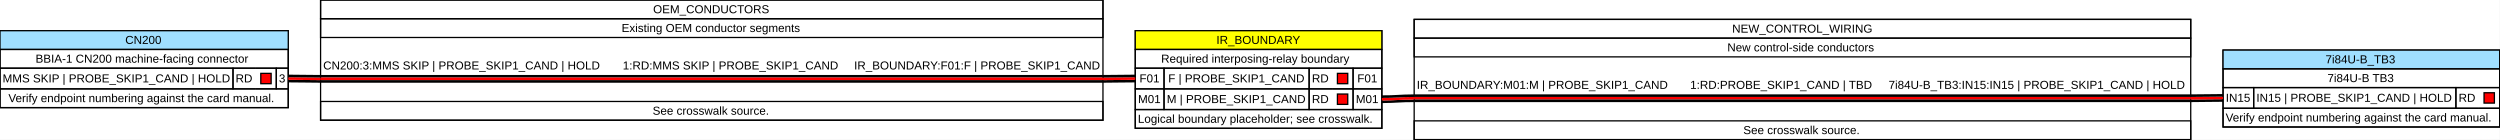
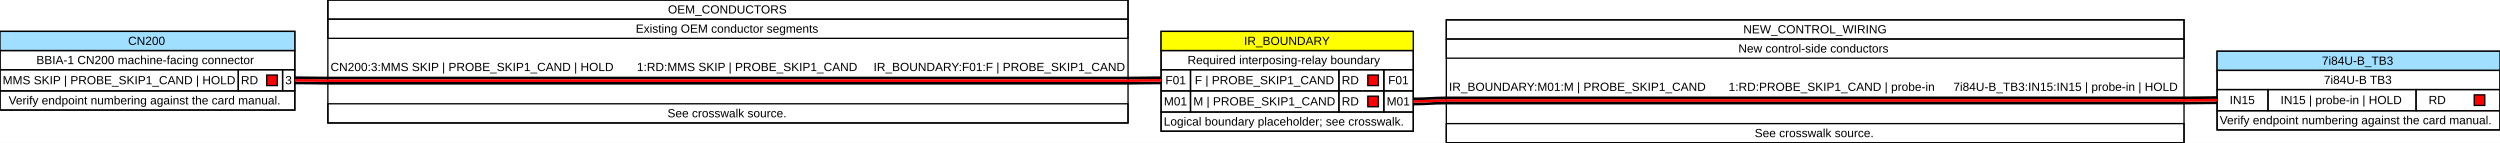
- <svg xmlns="http://www.w3.org/2000/svg" width="1934pt" height="108pt" viewBox="0.00 0.00 1934.00 108.00">
+ <svg xmlns="http://www.w3.org/2000/svg" width="1891pt" height="108pt" viewBox="0.00 0.00 1891.00 108.00">
  <g id="graph0" class="graph" transform="scale(1 1) rotate(0) translate(0 108)">
-     <polygon fill="#ffffff" stroke="none" points="0,0 0,-108 1933.75,-108 1933.75,0 0,0" />
+     <polygon fill="#ffffff" stroke="none" points="0,0 0,-108 1891,-108 1891,0 0,0" />
    <g id="node1" class="node">
      <polygon fill="#ffffff" stroke="black" points="223,-84.25 0,-84.25 0,-24.75 223,-24.75 223,-84.25" />
      <polygon fill="#a0dfff" stroke="none" points="0,-69.75 0,-84.25 223,-84.25 223,-69.75 0,-69.75" />
      <polygon fill="none" stroke="black" points="0,-69.75 0,-84.25 223,-84.25 223,-69.75 0,-69.75" />
      <text xml:space="preserve" text-anchor="start" x="96.88" y="-74" font-family="Arial" font-size="9.00">CN200</text>
      <polygon fill="none" stroke="black" points="0,-55.25 0,-69.75 223,-69.75 223,-55.25 0,-55.25" />
      <text xml:space="preserve" text-anchor="start" x="27.5" y="-59.5" font-family="Arial" font-size="9.00">BBIA-1 CN200 machine-facing connector</text>
      <polygon fill="none" stroke="black" points="0,-39.25 0,-55.25 180.25,-55.25 180.25,-39.25 0,-39.25" />
      <text xml:space="preserve" text-anchor="start" x="2" y="-44.25" font-family="Arial" font-size="9.00">MMS SKIP | PROBE_SKIP1_CAND | HOLD</text>
      <polyline fill="none" stroke="black" points="197.75,-55.25 180.25,-55.25 180.25,-39.25 197.75,-39.25" />
      <text xml:space="preserve" text-anchor="start" x="182.25" y="-44.25" font-family="Arial" font-size="9.00">RD</text>
      <polyline fill="none" stroke="black" points="197.75,-39.25 213.75,-39.25 213.75,-55.25 197.75,-55.25" />
      <polygon fill="#ff0000" stroke="none" points="201.75,-43.25 201.75,-51.25 209.75,-51.25 209.75,-43.25 201.75,-43.25" />
      <polygon fill="none" stroke="black" points="201.75,-43.25 201.75,-51.25 209.75,-51.25 209.75,-43.25 201.75,-43.25" />
      <polygon fill="none" stroke="black" points="213.75,-39.25 213.75,-55.25 223,-55.25 223,-39.25 213.75,-39.25" />
      <text xml:space="preserve" text-anchor="start" x="215.75" y="-44.25" font-family="Arial" font-size="9.00">3</text>
      <polygon fill="none" stroke="black" points="0,-24.75 0,-39.25 223,-39.25 223,-24.75 0,-24.75" />
      <text xml:space="preserve" text-anchor="start" x="6.5" y="-29" font-family="Arial" font-size="9.00">Verify endpoint numbering against the card manual.</text>
    </g>
    <g id="node4" class="node">
      <polygon fill="#ffffff" stroke="black" points="853.25,-108 248,-108 248,-15 853.25,-15 853.25,-108" />
      <polygon fill="none" stroke="black" points="248,-93.5 248,-108 853.25,-108 853.25,-93.5 248,-93.5" />
      <text xml:space="preserve" text-anchor="start" x="505.25" y="-97.75" font-family="Arial" font-size="9.00">OEM_CONDUCTORS</text>
      <polygon fill="none" stroke="black" points="248,-79 248,-93.5 853.25,-93.5 853.25,-79 248,-79" />
      <text xml:space="preserve" text-anchor="start" x="480.88" y="-83.25" font-family="Arial" font-size="9.00">Existing OEM conductor segments</text>
      <text xml:space="preserve" text-anchor="start" x="356.5" y="-68.75" font-family="Arial" font-size="9.00"> </text>
      <text xml:space="preserve" text-anchor="start" x="250" y="-54.25" font-family="Arial" font-size="9.00">CN200:3:MMS SKIP | PROBE_SKIP1_CAND | HOLD</text>
      <text xml:space="preserve" text-anchor="start" x="469.25" y="-54.25" font-family="Arial" font-size="9.00">     1:RD:MMS SKIP | PROBE_SKIP1_CAND    </text>
      <text xml:space="preserve" text-anchor="start" x="660.75" y="-54.25" font-family="Arial" font-size="9.00">IR_BOUNDARY:F01:F | PROBE_SKIP1_CAND</text>
      <polygon fill="#000000" stroke="none" points="248,-48 248,-50 853.25,-50 853.25,-48 248,-48" />
      <polygon fill="#ff0000" stroke="none" points="248,-46 248,-48 853.25,-48 853.25,-46 248,-46" />
      <polygon fill="#000000" stroke="none" points="248,-44 248,-46 853.25,-46 853.25,-44 248,-44" />
      <text xml:space="preserve" text-anchor="start" x="356.5" y="-33.75" font-family="Arial" font-size="9.00"> </text>
      <polygon fill="none" stroke="black" points="248,-15 248,-29.5 853.25,-29.5 853.25,-15 248,-15" />
      <text xml:space="preserve" text-anchor="start" x="504.88" y="-19.25" font-family="Arial" font-size="9.00">See crosswalk source.</text>
    </g>
    <g id="edge1" class="edge">
      <path fill="none" stroke="#000000" stroke-width="2" d="M223,-45.25C233.93,-45.26 236.71,-45.01 248,-45" />
      <path fill="none" stroke="#ff0000" stroke-width="2" d="M223,-47.25C234.11,-47.25 236.89,-47 248,-47" />
      <path fill="none" stroke="#000000" stroke-width="2" d="M223,-49.25C234.29,-49.24 237.07,-48.99 248,-49" />
    </g>
    <g id="node2" class="node">
      <polygon fill="#ffffff" stroke="black" points="1069,-84.25 878.25,-84.25 878.25,-8.75 1069,-8.75 1069,-84.25" />
      <polygon fill="#ffff00" stroke="none" points="878.25,-69.75 878.25,-84.25 1069,-84.25 1069,-69.75 878.25,-69.75" />
      <polygon fill="none" stroke="black" points="878.25,-69.75 878.25,-84.25 1069,-84.25 1069,-69.75 878.25,-69.75" />
      <text xml:space="preserve" text-anchor="start" x="941" y="-74" font-family="Arial" font-size="9.00">IR_BOUNDARY</text>
      <polygon fill="none" stroke="black" points="878.25,-55.25 878.25,-69.75 1069,-69.75 1069,-55.25 878.25,-55.25" />
      <text xml:space="preserve" text-anchor="start" x="898.25" y="-59.5" font-family="Arial" font-size="9.00">Required interposing-relay boundary</text>
      <polygon fill="none" stroke="black" points="878.25,-39.25 878.25,-55.25 900.5,-55.25 900.5,-39.25 878.25,-39.25" />
      <text xml:space="preserve" text-anchor="start" x="881.5" y="-44.25" font-family="Arial" font-size="9.00">F01</text>
      <polygon fill="none" stroke="black" points="900.5,-39.25 900.5,-55.25 1012.75,-55.25 1012.75,-39.25 900.5,-39.25" />
      <text xml:space="preserve" text-anchor="start" x="903.75" y="-44.25" font-family="Arial" font-size="9.00">F | PROBE_SKIP1_CAND</text>
      <polyline fill="none" stroke="black" points="1030.5,-55.25 1012.75,-55.25 1012.75,-39.25 1030.5,-39.25" />
      <text xml:space="preserve" text-anchor="start" x="1014.88" y="-44.25" font-family="Arial" font-size="9.00">RD</text>
      <polyline fill="none" stroke="black" points="1030.5,-39.25 1046.75,-39.25 1046.75,-55.25 1030.5,-55.25" />
      <polygon fill="#ff0000" stroke="none" points="1034.62,-43.25 1034.62,-51.25 1042.62,-51.25 1042.62,-43.25 1034.62,-43.25" />
      <polygon fill="none" stroke="black" points="1034.62,-43.25 1034.62,-51.25 1042.62,-51.25 1042.62,-43.25 1034.62,-43.25" />
      <polygon fill="none" stroke="black" points="1046.75,-39.25 1046.75,-55.25 1069,-55.25 1069,-39.25 1046.75,-39.25" />
      <text xml:space="preserve" text-anchor="start" x="1050" y="-44.25" font-family="Arial" font-size="9.00">F01</text>
      <polygon fill="none" stroke="black" points="878.25,-23.25 878.25,-39.25 900.5,-39.25 900.5,-23.25 878.25,-23.25" />
      <text xml:space="preserve" text-anchor="start" x="880.38" y="-28.25" font-family="Arial" font-size="9.00">M01</text>
      <polygon fill="none" stroke="black" points="900.5,-23.25 900.5,-39.25 1012.75,-39.25 1012.75,-23.25 900.5,-23.25" />
      <text xml:space="preserve" text-anchor="start" x="902.62" y="-28.25" font-family="Arial" font-size="9.00">M | PROBE_SKIP1_CAND</text>
      <polyline fill="none" stroke="black" points="1030.5,-39.25 1012.75,-39.25 1012.75,-23.25 1030.5,-23.25" />
      <text xml:space="preserve" text-anchor="start" x="1014.88" y="-28.25" font-family="Arial" font-size="9.00">RD</text>
      <polyline fill="none" stroke="black" points="1030.5,-23.25 1046.75,-23.25 1046.75,-39.25 1030.5,-39.25" />
      <polygon fill="#ff0000" stroke="none" points="1034.62,-27.25 1034.62,-35.25 1042.62,-35.25 1042.62,-27.25 1034.62,-27.25" />
      <polygon fill="none" stroke="black" points="1034.62,-27.25 1034.62,-35.25 1042.62,-35.25 1042.62,-27.25 1034.62,-27.25" />
      <polygon fill="none" stroke="black" points="1046.75,-23.25 1046.75,-39.25 1069,-39.25 1069,-23.25 1046.75,-23.25" />
      <text xml:space="preserve" text-anchor="start" x="1048.88" y="-28.25" font-family="Arial" font-size="9.00">M01</text>
      <polygon fill="none" stroke="black" points="878.25,-8.75 878.25,-23.25 1069,-23.25 1069,-8.75 878.25,-8.75" />
      <text xml:space="preserve" text-anchor="start" x="880.25" y="-13" font-family="Arial" font-size="9.00">Logical boundary placeholder; see crosswalk.</text>
    </g>
    <g id="node5" class="node">
-       <polygon fill="#ffffff" stroke="black" points="1694.75,-93 1094,-93 1094,0 1694.75,0 1694.75,-93" />
-       <polygon fill="none" stroke="black" points="1094,-78.5 1094,-93 1694.75,-93 1694.75,-78.5 1094,-78.5" />
-       <text xml:space="preserve" text-anchor="start" x="1340" y="-82.75" font-family="Arial" font-size="9.00">NEW_CONTROL_WIRING</text>
-       <polygon fill="none" stroke="black" points="1094,-64 1094,-78.5 1694.75,-78.5 1694.75,-64 1094,-64" />
-       <text xml:space="preserve" text-anchor="start" x="1336.25" y="-68.25" font-family="Arial" font-size="9.00">New control-side conductors</text>
+       <polygon fill="#ffffff" stroke="black" points="1652,-93 1094,-93 1094,0 1652,0 1652,-93" />
+       <polygon fill="none" stroke="black" points="1094,-78.5 1094,-93 1652,-93 1652,-78.5 1094,-78.5" />
+       <text xml:space="preserve" text-anchor="start" x="1318.62" y="-82.75" font-family="Arial" font-size="9.00">NEW_CONTROL_WIRING</text>
+       <polygon fill="none" stroke="black" points="1094,-64 1094,-78.5 1652,-78.5 1652,-64 1094,-64" />
+       <text xml:space="preserve" text-anchor="start" x="1314.88" y="-68.25" font-family="Arial" font-size="9.00">New control-side conductors</text>
      <text xml:space="preserve" text-anchor="start" x="1192.38" y="-53.75" font-family="Arial" font-size="9.00"> </text>
      <text xml:space="preserve" text-anchor="start" x="1096" y="-39.25" font-family="Arial" font-size="9.00">IR_BOUNDARY:M01:M | PROBE_SKIP1_CAND</text>
-       <text xml:space="preserve" text-anchor="start" x="1295" y="-39.25" font-family="Arial" font-size="9.00">     1:RD:PROBE_SKIP1_CAND | TBD    </text>
-       <text xml:space="preserve" text-anchor="start" x="1461" y="-39.25" font-family="Arial" font-size="9.00">7i84U-B_TB3:IN15:IN15 | PROBE_SKIP1_CAND | HOLD</text>
-       <polygon fill="#000000" stroke="none" points="1094,-33 1094,-35 1694.75,-35 1694.75,-33 1094,-33" />
-       <polygon fill="#ff0000" stroke="none" points="1094,-31 1094,-33 1694.75,-33 1694.75,-31 1094,-31" />
-       <polygon fill="#000000" stroke="none" points="1094,-29 1094,-31 1694.75,-31 1694.75,-29 1094,-29" />
+       <text xml:space="preserve" text-anchor="start" x="1295" y="-39.25" font-family="Arial" font-size="9.00">     1:RD:PROBE_SKIP1_CAND | probe-in    </text>
+       <text xml:space="preserve" text-anchor="start" x="1477.5" y="-39.25" font-family="Arial" font-size="9.00">7i84U-B_TB3:IN15:IN15 | probe-in | HOLD</text>
+       <polygon fill="#000000" stroke="none" points="1094,-33 1094,-35 1652,-35 1652,-33 1094,-33" />
+       <polygon fill="#ff0000" stroke="none" points="1094,-31 1094,-33 1652,-33 1652,-31 1094,-31" />
+       <polygon fill="#000000" stroke="none" points="1094,-29 1094,-31 1652,-31 1652,-29 1094,-29" />
      <text xml:space="preserve" text-anchor="start" x="1192.38" y="-18.75" font-family="Arial" font-size="9.00"> </text>
-       <polygon fill="none" stroke="black" points="1094,0 1094,-14.5 1694.75,-14.5 1694.75,0 1094,0" />
-       <text xml:space="preserve" text-anchor="start" x="1348.62" y="-4.25" font-family="Arial" font-size="9.00">See crosswalk source.</text>
+       <polygon fill="none" stroke="black" points="1094,0 1094,-14.5 1652,-14.5 1652,0 1094,0" />
+       <text xml:space="preserve" text-anchor="start" x="1327.25" y="-4.25" font-family="Arial" font-size="9.00">See crosswalk source.</text>
    </g>
    <g id="edge3" class="edge">
      <path fill="none" stroke="#000000" stroke-width="2" d="M1069,-29.25C1080.64,-29.32 1083.41,-30.07 1094,-30" />
      <path fill="none" stroke="#ff0000" stroke-width="2" d="M1069,-31.25C1080.12,-31.25 1082.88,-32 1094,-32" />
      <path fill="none" stroke="#000000" stroke-width="2" d="M1069,-33.25C1079.59,-33.18 1082.36,-33.93 1094,-34" />
    </g>
    <g id="node3" class="node">
-       <polygon fill="#ffffff" stroke="black" points="1933.75,-69.25 1719.75,-69.25 1719.75,-9.75 1933.75,-9.75 1933.75,-69.25" />
-       <polygon fill="#a0dfff" stroke="none" points="1719.75,-54.75 1719.75,-69.25 1933.75,-69.25 1933.75,-54.75 1719.75,-54.75" />
-       <polygon fill="none" stroke="black" points="1719.75,-54.75 1719.75,-69.25 1933.75,-69.25 1933.75,-54.75 1719.75,-54.75" />
-       <text xml:space="preserve" text-anchor="start" x="1799" y="-59" font-family="Arial" font-size="9.00">7i84U-B_TB3</text>
-       <polygon fill="none" stroke="black" points="1719.75,-40.25 1719.75,-54.75 1933.75,-54.75 1933.75,-40.25 1719.75,-40.25" />
-       <text xml:space="preserve" text-anchor="start" x="1800.5" y="-44.5" font-family="Arial" font-size="9.00">7i84U-B TB3</text>
-       <polygon fill="none" stroke="black" points="1719.75,-24.25 1719.75,-40.25 1743.44,-40.25 1743.44,-24.25 1719.75,-24.25" />
-       <text xml:space="preserve" text-anchor="start" x="1721.84" y="-29.25" font-family="Arial" font-size="9.00">IN15</text>
-       <polygon fill="none" stroke="black" points="1743.44,-24.25 1743.44,-40.25 1899.88,-40.25 1899.88,-24.25 1743.44,-24.25" />
-       <text xml:space="preserve" text-anchor="start" x="1745.53" y="-29.25" font-family="Arial" font-size="9.00">IN15 | PROBE_SKIP1_CAND | HOLD</text>
-       <polyline fill="none" stroke="black" points="1917.56,-40.25 1899.88,-40.25 1899.88,-24.25 1917.56,-24.25" />
-       <text xml:space="preserve" text-anchor="start" x="1901.97" y="-29.25" font-family="Arial" font-size="9.00">RD</text>
-       <polyline fill="none" stroke="black" points="1917.56,-24.25 1933.75,-24.25 1933.75,-40.25 1917.56,-40.25" />
-       <polygon fill="#ff0000" stroke="none" points="1921.66,-28.25 1921.66,-36.25 1929.66,-36.25 1929.66,-28.25 1921.66,-28.25" />
-       <polygon fill="none" stroke="black" points="1921.66,-28.25 1921.66,-36.25 1929.66,-36.25 1929.66,-28.25 1921.66,-28.25" />
-       <polygon fill="none" stroke="black" points="1719.75,-9.75 1719.75,-24.25 1933.75,-24.25 1933.75,-9.75 1719.75,-9.75" />
-       <text xml:space="preserve" text-anchor="start" x="1721.75" y="-14" font-family="Arial" font-size="9.00">Verify endpoint numbering against the card manual.</text>
+       <polygon fill="#ffffff" stroke="black" points="1891,-69.25 1677,-69.25 1677,-9.75 1891,-9.75 1891,-69.25" />
+       <polygon fill="#a0dfff" stroke="none" points="1677,-54.75 1677,-69.25 1891,-69.25 1891,-54.75 1677,-54.75" />
+       <polygon fill="none" stroke="black" points="1677,-54.75 1677,-69.25 1891,-69.25 1891,-54.75 1677,-54.75" />
+       <text xml:space="preserve" text-anchor="start" x="1756.25" y="-59" font-family="Arial" font-size="9.00">7i84U-B_TB3</text>
+       <polygon fill="none" stroke="black" points="1677,-40.25 1677,-54.75 1891,-54.75 1891,-40.25 1677,-40.25" />
+       <text xml:space="preserve" text-anchor="start" x="1757.75" y="-44.5" font-family="Arial" font-size="9.00">7i84U-B TB3</text>
+       <polygon fill="none" stroke="black" points="1677,-24.25 1677,-40.25 1715.5,-40.25 1715.5,-24.25 1677,-24.25" />
+       <text xml:space="preserve" text-anchor="start" x="1686.5" y="-29.25" font-family="Arial" font-size="9.00">IN15</text>
+       <polygon fill="none" stroke="black" points="1715.5,-24.25 1715.5,-40.25 1827.5,-40.25 1827.5,-24.25 1715.5,-24.25" />
+       <text xml:space="preserve" text-anchor="start" x="1725" y="-29.25" font-family="Arial" font-size="9.00">IN15 | probe-in | HOLD</text>
+       <polyline fill="none" stroke="black" points="1860,-40.25 1827.5,-40.25 1827.5,-24.25 1860,-24.25" />
+       <text xml:space="preserve" text-anchor="start" x="1837" y="-29.25" font-family="Arial" font-size="9.00">RD</text>
+       <polyline fill="none" stroke="black" points="1860,-24.25 1891,-24.25 1891,-40.25 1860,-40.25" />
+       <polygon fill="#ff0000" stroke="none" points="1871.5,-28.25 1871.5,-36.25 1879.5,-36.25 1879.5,-28.25 1871.5,-28.25" />
+       <polygon fill="none" stroke="black" points="1871.5,-28.25 1871.5,-36.25 1879.5,-36.25 1879.5,-28.25 1871.5,-28.25" />
+       <polygon fill="none" stroke="black" points="1677,-9.75 1677,-24.25 1891,-24.25 1891,-9.75 1677,-9.75" />
+       <text xml:space="preserve" text-anchor="start" x="1679" y="-14" font-family="Arial" font-size="9.00">Verify endpoint numbering against the card manual.</text>
    </g>
    <g id="edge2" class="edge">
      <path fill="none" stroke="#000000" stroke-width="2" d="M853.25,-45C864.54,-45.01 867.32,-45.26 878.25,-45.25" />
      <path fill="none" stroke="#ff0000" stroke-width="2" d="M853.25,-47C864.36,-47 867.14,-47.25 878.25,-47.25" />
      <path fill="none" stroke="#000000" stroke-width="2" d="M853.25,-49C864.18,-48.99 866.96,-49.24 878.25,-49.25" />
    </g>
    <g id="edge4" class="edge">
-       <path fill="none" stroke="#000000" stroke-width="2" d="M1694.75,-30C1706.04,-30.01 1708.82,-30.26 1719.75,-30.25" />
-       <path fill="none" stroke="#ff0000" stroke-width="2" d="M1694.75,-32C1705.86,-32 1708.64,-32.25 1719.75,-32.25" />
-       <path fill="none" stroke="#000000" stroke-width="2" d="M1694.75,-34C1705.68,-33.99 1708.46,-34.24 1719.75,-34.25" />
+       <path fill="none" stroke="#000000" stroke-width="2" d="M1652,-30C1663.29,-30.01 1666.07,-30.26 1677,-30.25" />
+       <path fill="none" stroke="#ff0000" stroke-width="2" d="M1652,-32C1663.11,-32 1665.89,-32.25 1677,-32.25" />
+       <path fill="none" stroke="#000000" stroke-width="2" d="M1652,-34C1662.93,-33.99 1665.71,-34.24 1677,-34.25" />
    </g>
  </g>
</svg>
